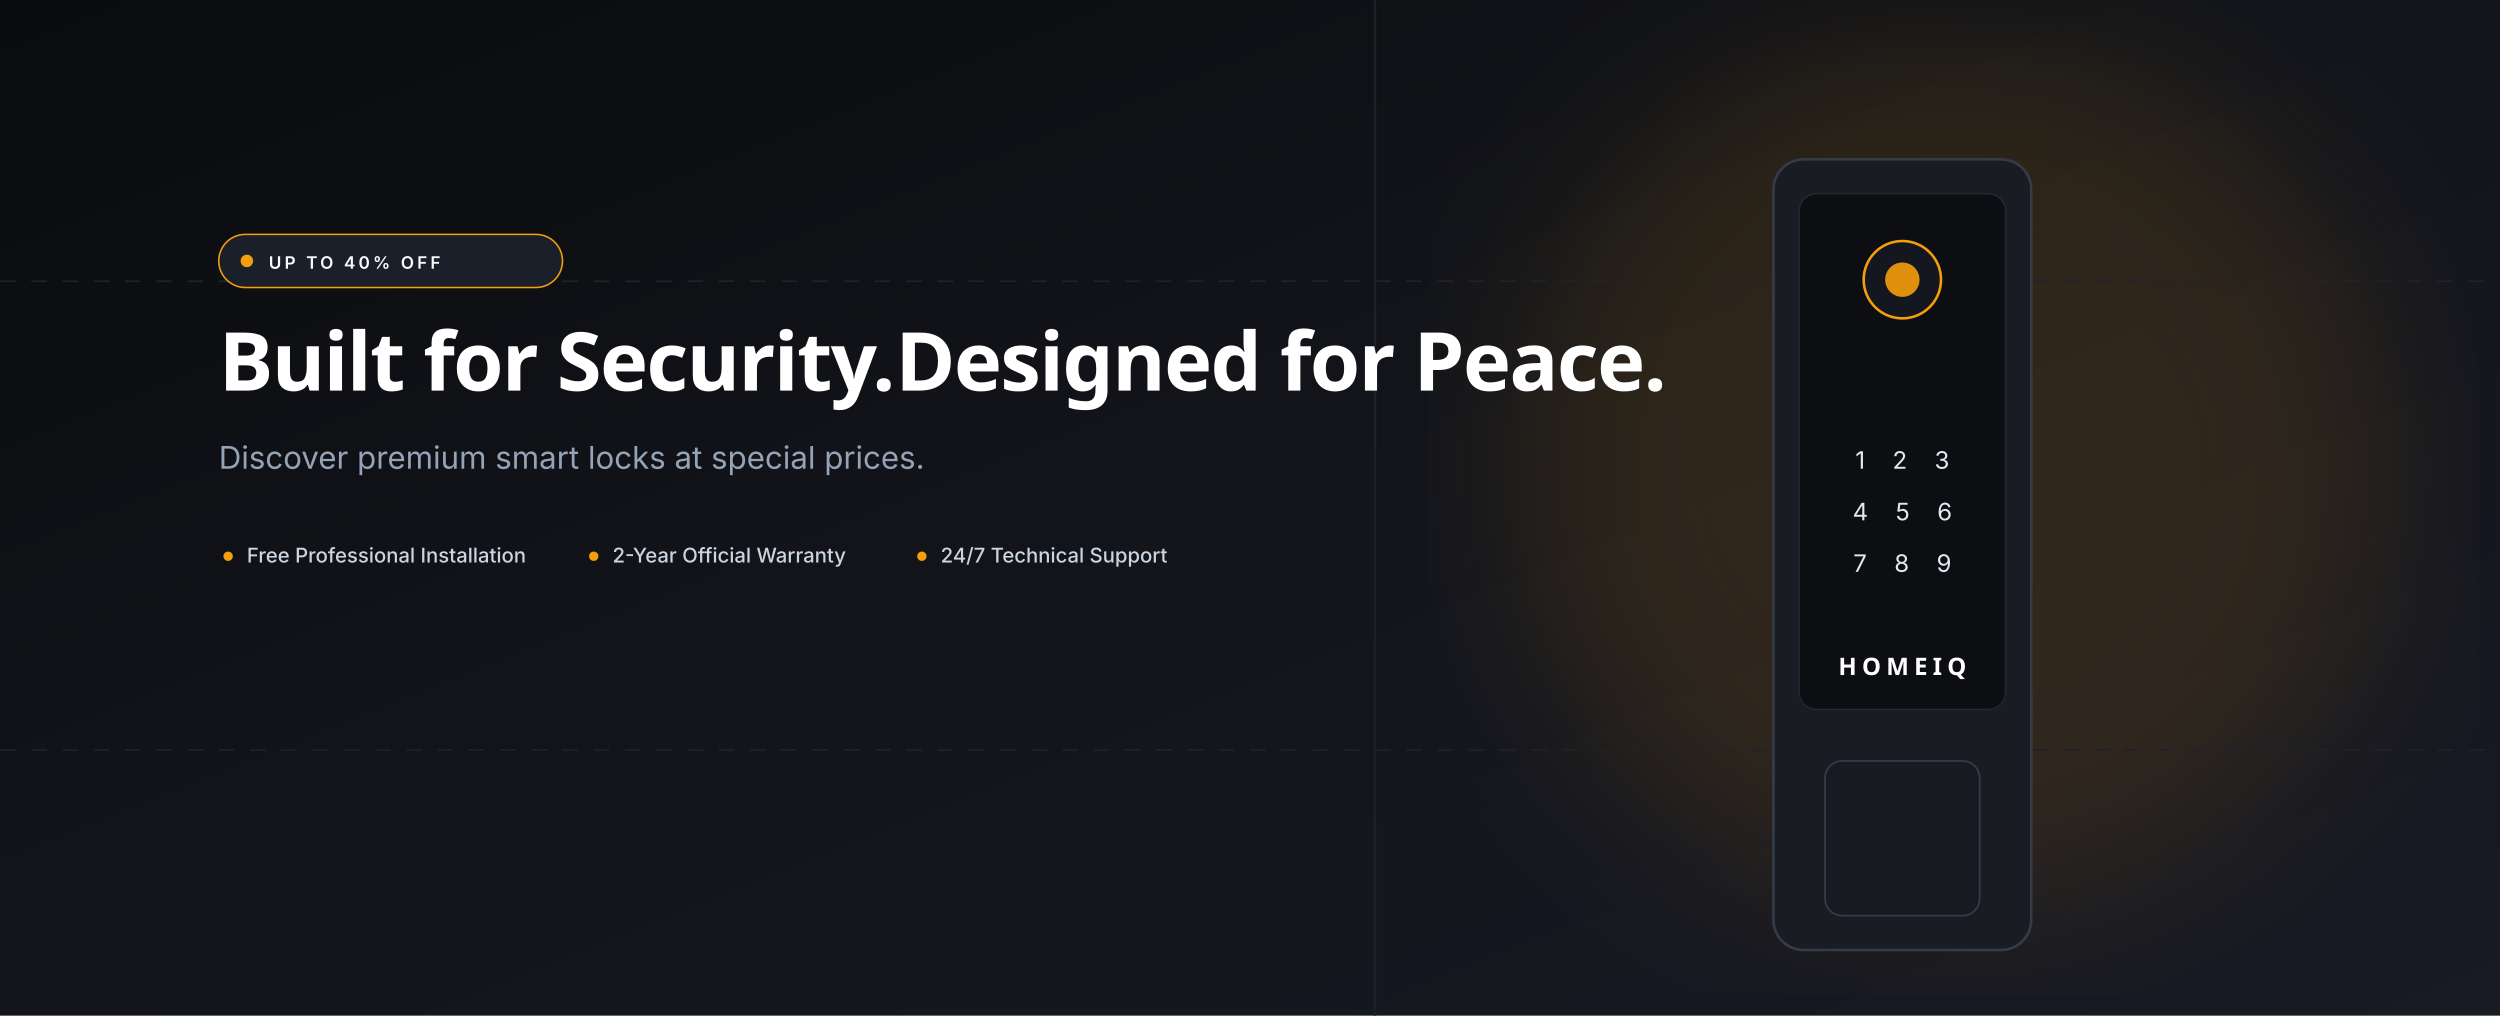
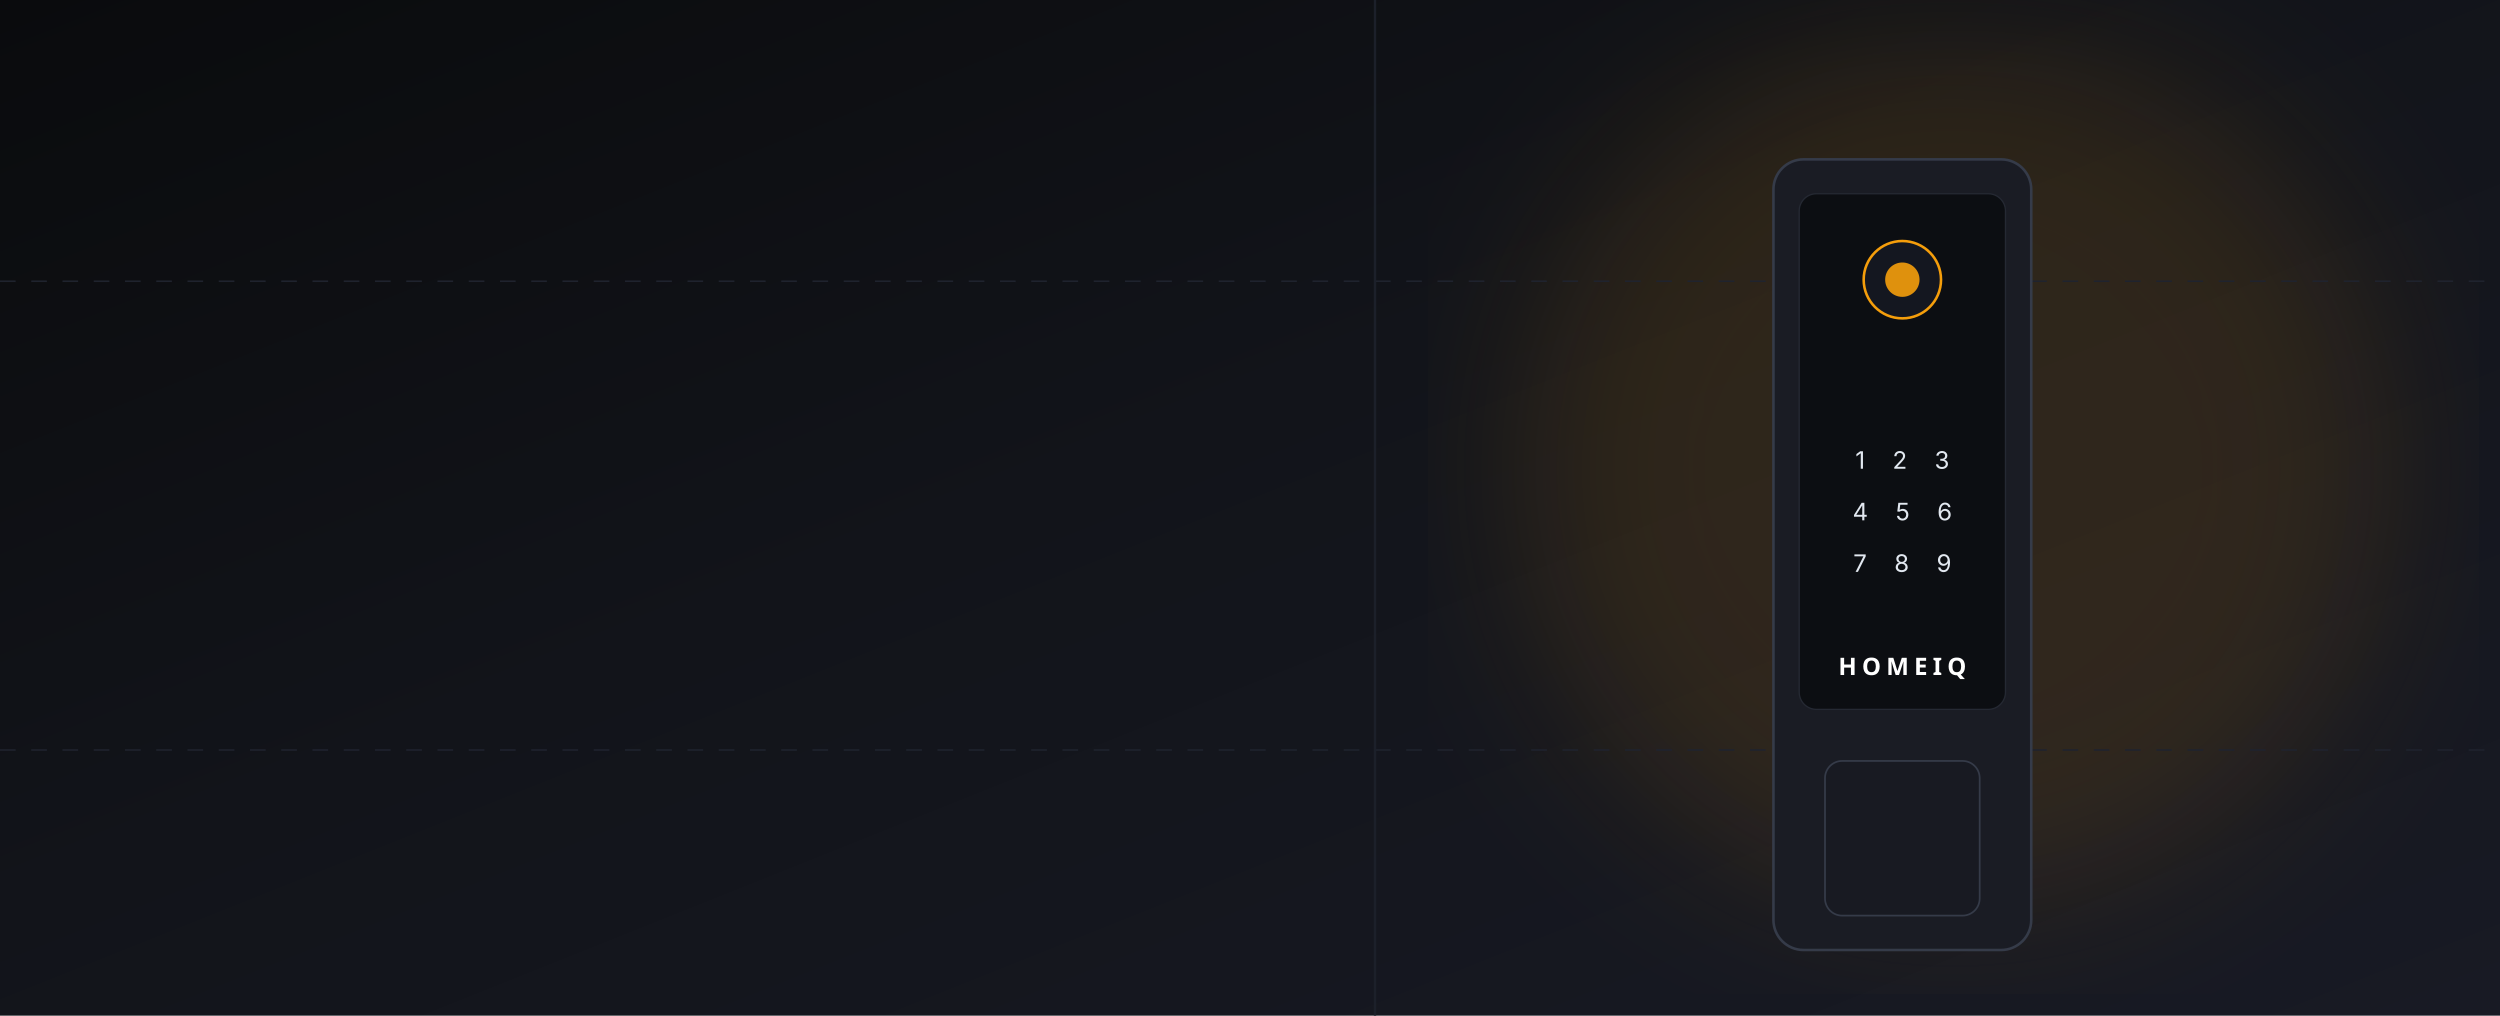
<svg xmlns="http://www.w3.org/2000/svg" viewBox="0 0 1600 650" width="100%" height="100%">
  <defs>
    <linearGradient id="bannerBg" x1="0%" y1="0%" x2="100%" y2="100%">
      <stop offset="0%" stop-color="#0a0b0d" />
      <stop offset="45%" stop-color="#12141a" />
      <stop offset="100%" stop-color="#181a24" />
    </linearGradient>
    <linearGradient id="accentG" x1="0%" y1="0%" x2="100%" y2="0%">
      <stop offset="0%" stop-color="#f59e0b" />
      <stop offset="100%" stop-color="#3b82f6" />
    </linearGradient>
    <filter id="softGlow">
      <feGaussianBlur stdDeviation="50" result="blur" />
    </filter>
  </defs>
  <rect width="1600" height="650" fill="url(#bannerBg)" />
  <circle cx="1250" cy="300" r="280" fill="#f59e0b" opacity="0.12" filter="url(#softGlow)" />
  <line x1="0" y1="180" x2="1600" y2="180" stroke="#1f232e" stroke-width="1" stroke-dasharray="10,10" />
  <line x1="0" y1="480" x2="1600" y2="480" stroke="#1f232e" stroke-width="1" stroke-dasharray="10,10" />
  <line x1="880" y1="0" x2="880" y2="650" stroke="#1c202a" stroke-width="1.5" />
-   <g transform="translate(140, 150)">
-     <rect x="0" y="0" width="220" height="34" rx="17" fill="#1b1f29" stroke="#f59e0b" stroke-width="1" />
-     <circle cx="18" cy="17" r="4" fill="#f59e0b" />
-     <text x="32" y="22" font-family="'Inter', sans-serif" font-weight="600" font-size="11" fill="#f8fafc" letter-spacing="2">UP TO 40% OFF</text>
-     <text x="0" y="100" font-family="'Manrope', sans-serif" font-weight="800" font-size="52" fill="#ffffff" letter-spacing="-1">
-       Built for Security.<br />Designed for Peace.
-     </text>
-     <text x="0" y="150" font-family="'Inter', sans-serif" font-size="20" fill="#94a3b8" font-weight="400">
-       Discover premium smart locks at special prices.
-     </text>
-     <g transform="translate(0, 200)" font-family="'Inter', sans-serif" font-size="13" font-weight="500" fill="#cbd5e1">
-       <circle cx="6" cy="6" r="3" fill="#f59e0b" />
-       <text x="18" y="10">Free Professional Installation</text>
-       <circle cx="240" cy="6" r="3" fill="#f59e0b" />
-       <text x="252" y="10">2-Year Official Warranty</text>
-       <circle cx="450" cy="6" r="3" fill="#f59e0b" />
-       <text x="462" y="10">24/7 Technical Support</text>
-     </g>
-   </g>
  <g transform="translate(1080, 80) scale(0.55)">
    <rect x="100" y="40" width="300" height="920" rx="35" fill="#1a1c24" stroke="#353b49" stroke-width="3" />
    <rect x="130" y="80" width="240" height="600" rx="20" fill="#0c0e12" stroke="#252933" stroke-width="1.5" />
    <circle cx="250" cy="180" r="45" fill="#141720" stroke="#f59e0b" stroke-width="3" />
    <circle cx="250" cy="180" r="20" fill="#f59e0b" opacity="0.9" />
    <text x="250" y="400" font-family="'Inter', sans-serif" font-size="28" fill="#e2e8f0" text-anchor="middle" letter-spacing="12">1 2 3</text>
    <text x="250" y="460" font-family="'Inter', sans-serif" font-size="28" fill="#e2e8f0" text-anchor="middle" letter-spacing="12">4 5 6</text>
    <text x="250" y="520" font-family="'Inter', sans-serif" font-size="28" fill="#e2e8f0" text-anchor="middle" letter-spacing="12">7 8 9</text>
    <text x="250" y="640" font-family="'Manrope', sans-serif" font-weight="800" font-size="28" fill="#ffffff" text-anchor="middle" letter-spacing="6">HOMEIQ</text>
    <rect x="160" y="740" width="180" height="180" rx="20" fill="#181a22" stroke="#353b49" stroke-width="2" />
  </g>
</svg>
